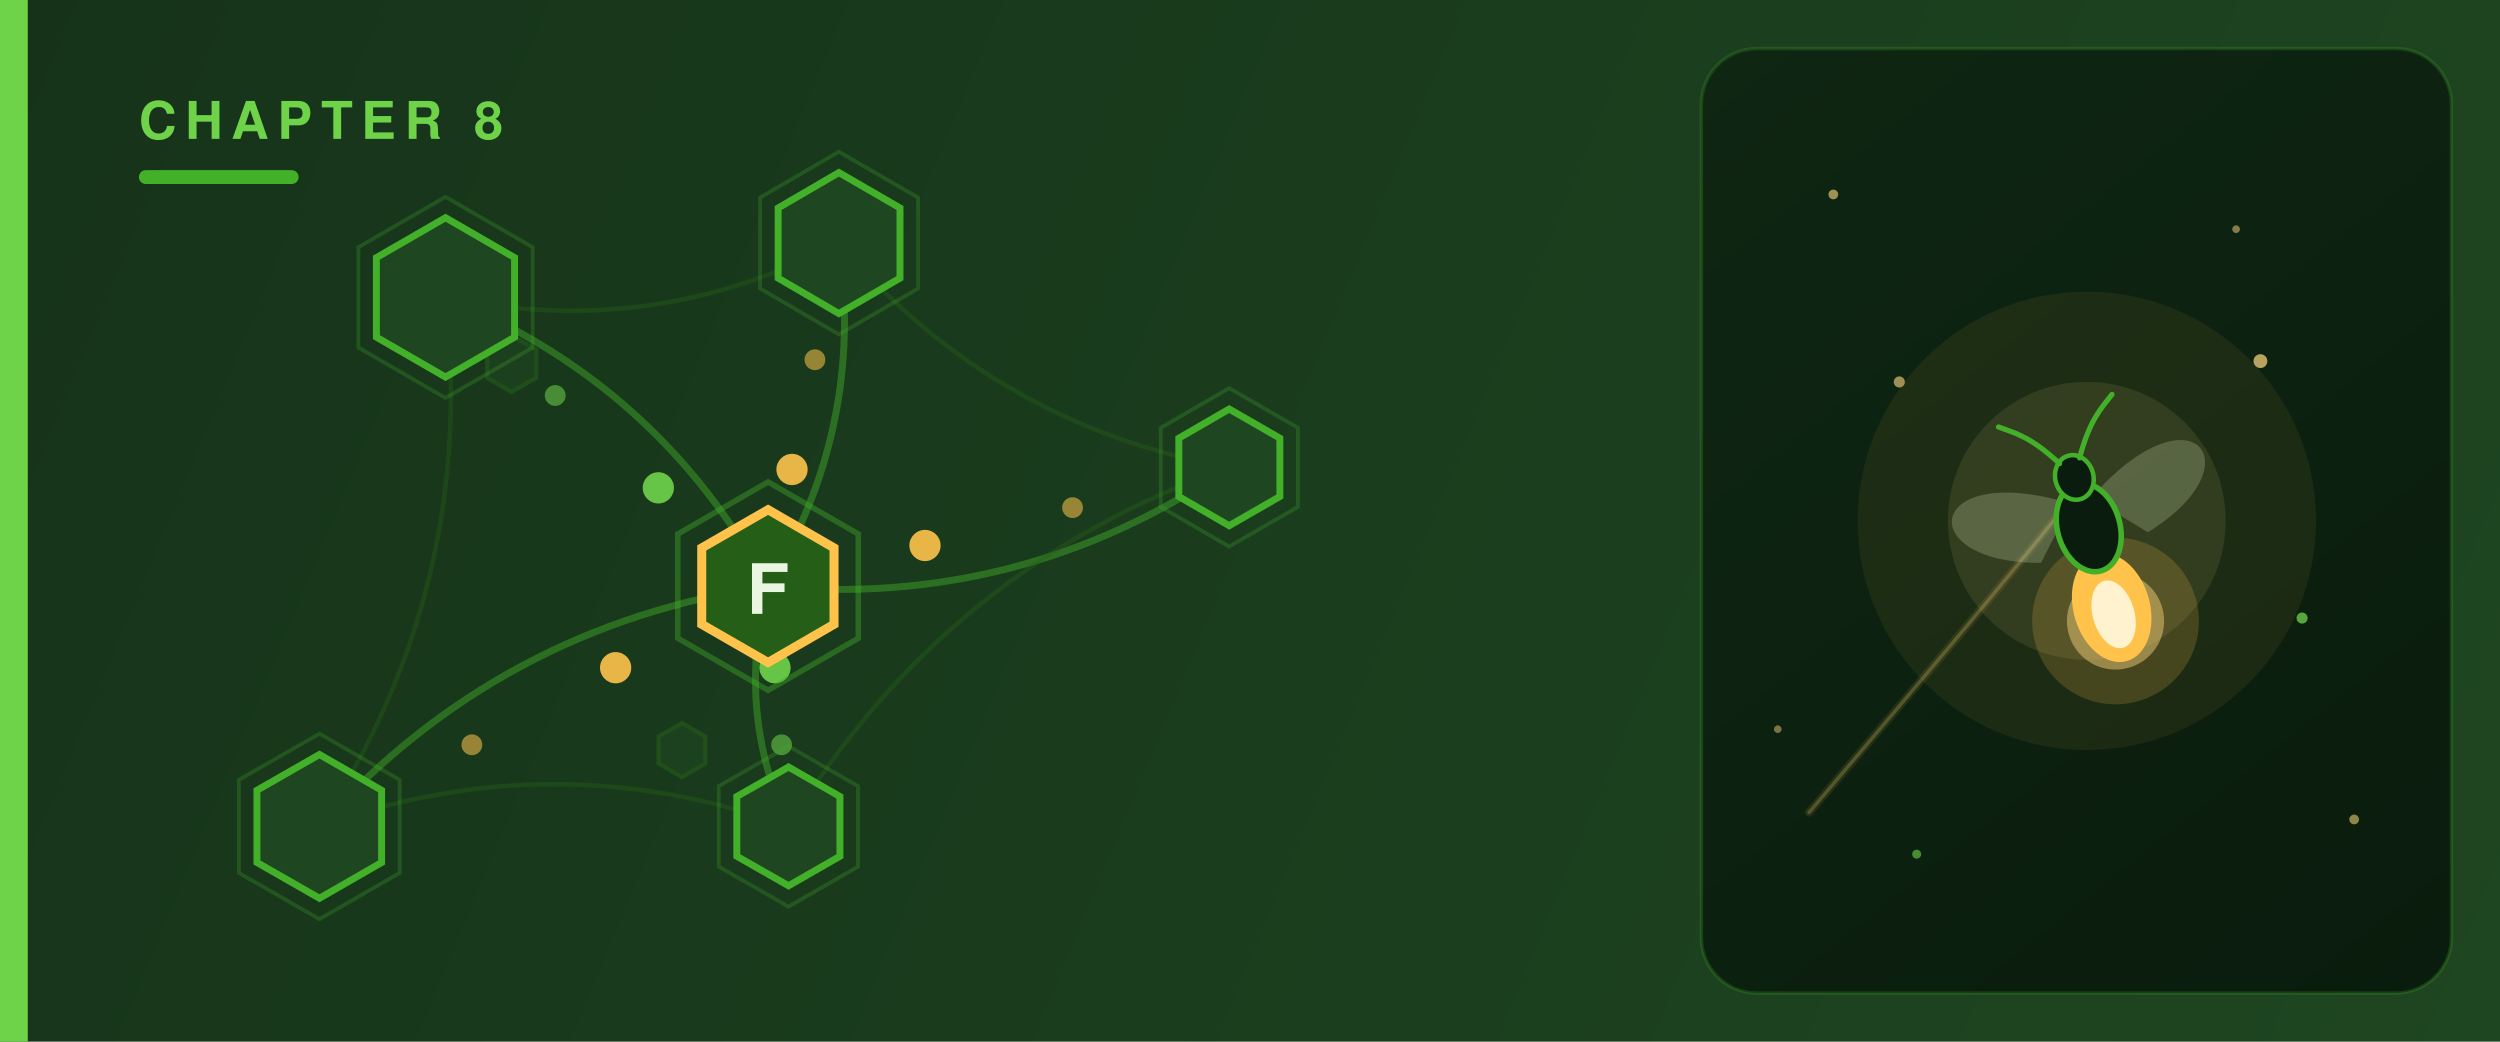
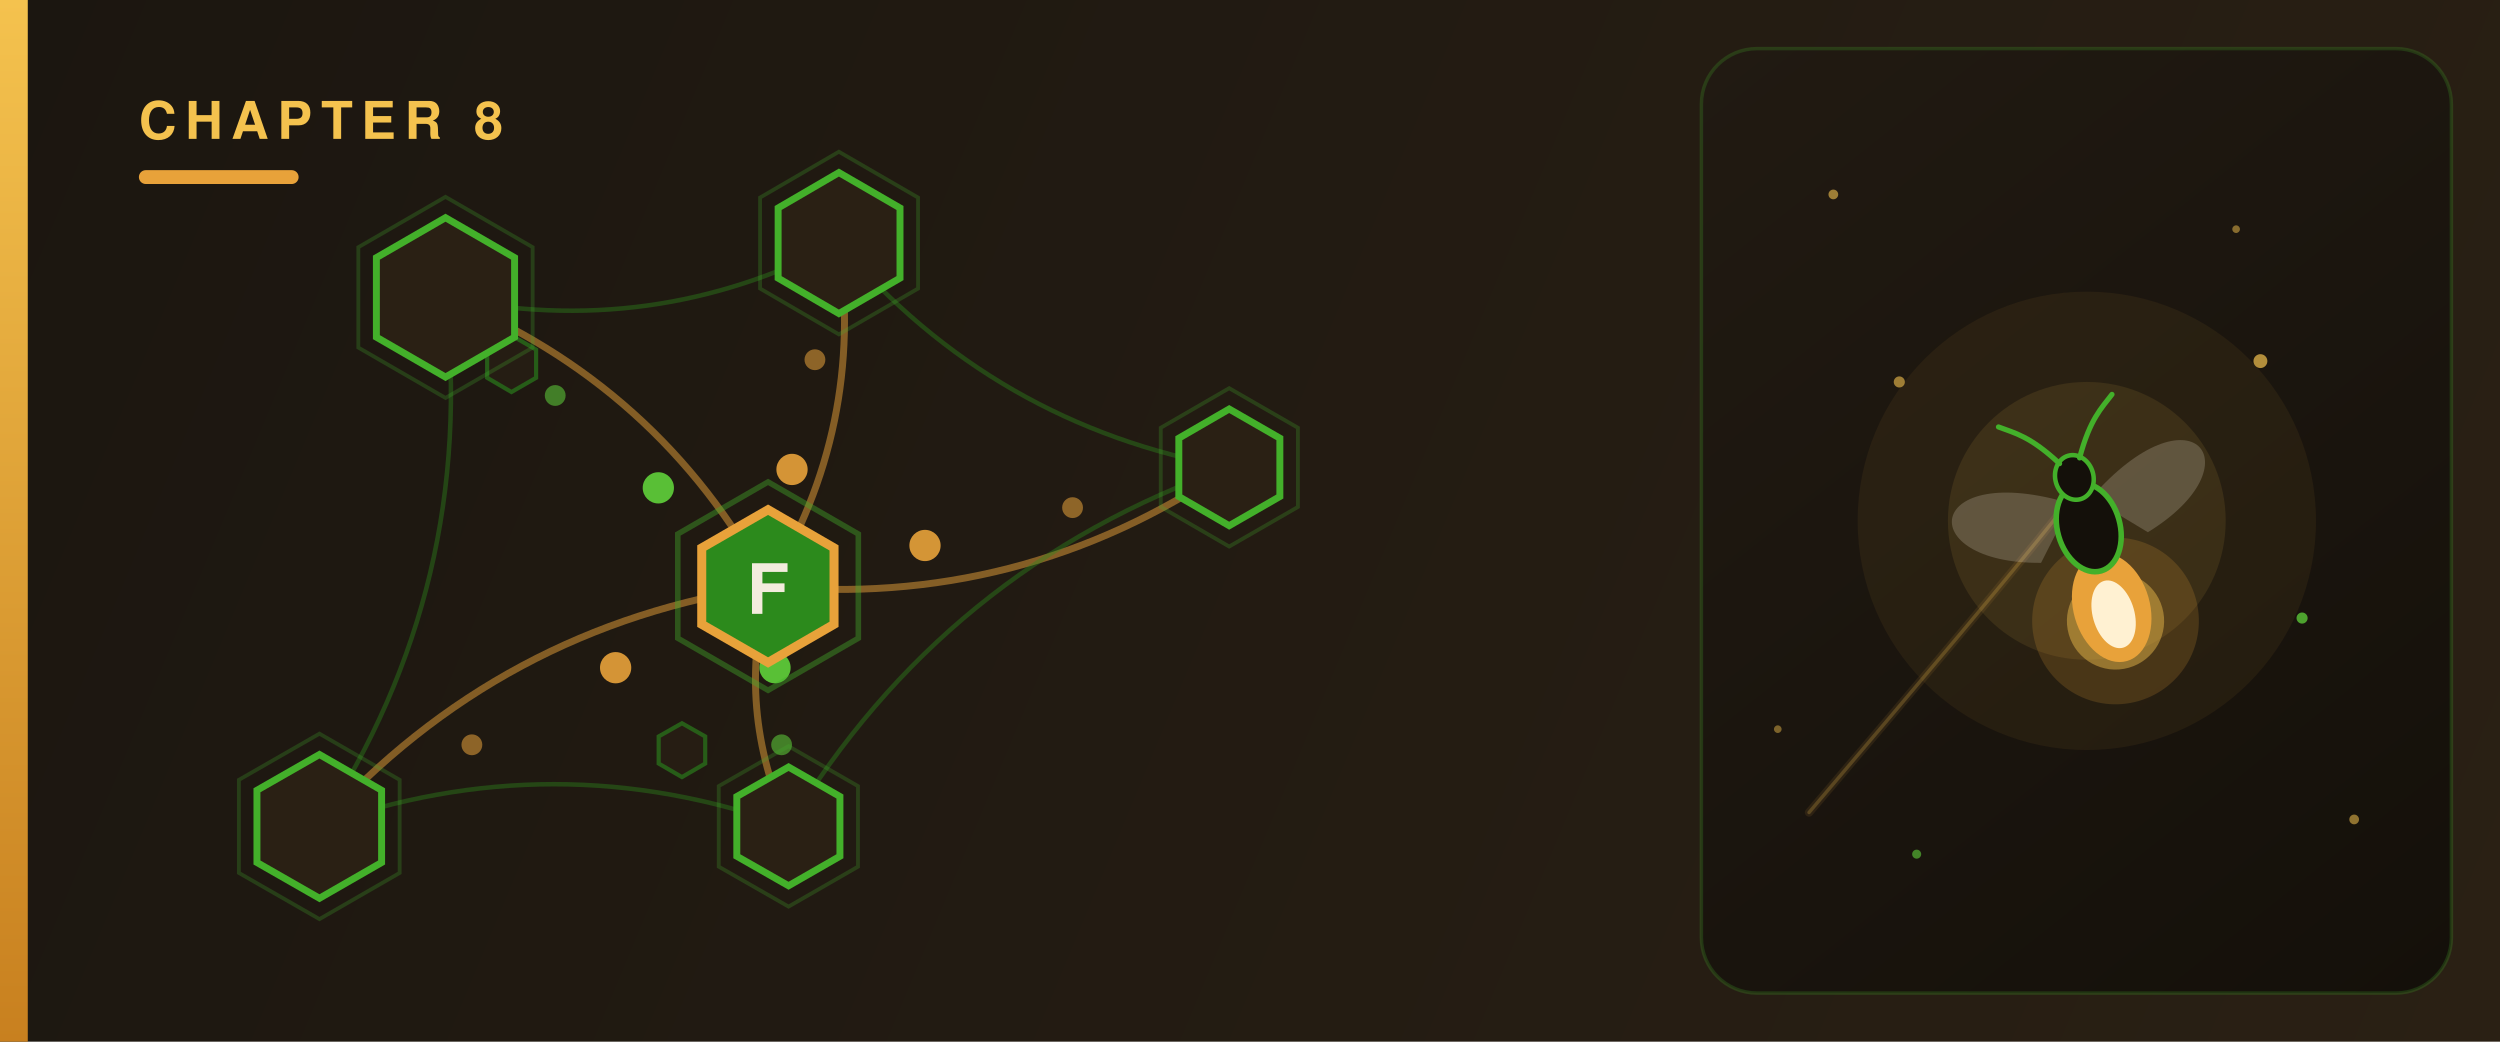
<svg xmlns="http://www.w3.org/2000/svg" viewBox="0 0 720 300" role="img" aria-label="Firefly for Java by Example — opener for chapter 8" font-family="Avenir Next,Avenir,Helvetica Neue,Helvetica,Arial,sans-serif">
  <defs>
    <linearGradient id="fld" x1="0" y1="0" x2="720" y2="300" gradientUnits="userSpaceOnUse">
-       <stop offset="0" stop-color="#16331a" />
-       <stop offset="1" stop-color="#1e4620" />
+       <stop offset="0" stop-color="#1B1610" />
+       <stop offset="1" stop-color="#2A2014" />
    </linearGradient>
    <linearGradient id="pnl" x1="490" y1="14" x2="706" y2="286" gradientUnits="userSpaceOnUse">
-       <stop offset="0" stop-color="#0f2613" />
-       <stop offset="1" stop-color="#0a1c0d" />
+       <stop offset="0" stop-color="#211A12" />
+       <stop offset="1" stop-color="#14100A" />
    </linearGradient>
-     <linearGradient id="grh" x1="0" y1="0" x2="720" y2="0" gradientUnits="userSpaceOnUse">
-       <stop offset="0" stop-color="#6fd34a" />
-       <stop offset="1" stop-color="#43b02a" />
+     <linearGradient id="grh" x1="0" y1="0" x2="0" y2="300" gradientUnits="userSpaceOnUse">
+       <stop offset="0" stop-color="#f4c24e" />
+       <stop offset="1" stop-color="#c8801f" />
    </linearGradient>
  </defs>
  <rect width="720" height="300" fill="url(#fld)" />
  <rect x="0" y="0" width="8" height="300" fill="url(#grh)" />
  <rect x="490" y="14" width="216" height="272" rx="16" fill="url(#pnl)" />
  <rect x="490" y="14" width="216" height="272" rx="16" fill="none" stroke="#43b02a" stroke-width="1" opacity="0.22" />
-   <g fill="#ffd980">
+   <g fill="#f4c24e">
    <circle cx="528" cy="56" r="1.4" opacity="0.6" />
    <circle cx="678" cy="236" r="1.4" opacity="0.55" />
    <circle cx="644" cy="66" r="1.1" opacity="0.5" />
    <circle cx="512" cy="210" r="1.1" opacity="0.45" />
  </g>
-   <circle cx="552" cy="246" r="1.3" fill="#6fd34a" opacity="0.6" />
-   <text x="40" y="40" fill="#6fd34a" font-size="15" font-weight="800" letter-spacing="2.5">CHAPTER 8</text>
-   <rect x="40" y="49" width="46" height="4" rx="2" fill="#43b02a" />
-   <polygon points="122.9,82.7 115.9,86.8 108.8,82.7 108.8,74.6 115.9,70.5 122.9,74.6" fill="#1e4620" stroke="#255e17" stroke-width="1.2" opacity="0.6" />
-   <polygon points="203.1,219.9 196.4,223.8 189.7,219.9 189.7,212.1 196.4,208.3 203.1,212.1" fill="#1e4620" stroke="#255e17" stroke-width="1.2" opacity="0.6" />
-   <polygon points="154.4,108.8 147.3,112.9 140.3,108.8 140.3,100.7 147.3,96.6 154.4,100.7" fill="#1e4620" stroke="#255e17" stroke-width="1.2" opacity="0.6" />
-   <g fill="none" stroke="#43b02a" stroke-width="2" opacity="0.45">
+   <circle cx="552" cy="246" r="1.3" fill="#5fd13a" opacity="0.6" />
+   <text x="40" y="40" fill="#f4c24e" font-size="15" font-weight="800" letter-spacing="2.5">CHAPTER 8</text>
+   <rect x="40" y="49" width="46" height="4" rx="2" fill="#e8a23a" />
+   <polygon points="122.9,82.7 115.9,86.8 108.8,82.7 108.8,74.6 115.9,70.5 122.9,74.6" fill="#2A2014" stroke="#2c8a1c" stroke-width="1.2" opacity="0.6" />
+   <polygon points="203.1,219.9 196.4,223.8 189.7,219.9 189.7,212.1 196.4,208.3 203.1,212.1" fill="#2A2014" stroke="#2c8a1c" stroke-width="1.2" opacity="0.6" />
+   <polygon points="154.4,108.8 147.3,112.9 140.3,108.8 140.3,100.7 147.3,96.6 154.4,100.7" fill="#2A2014" stroke="#2c8a1c" stroke-width="1.2" opacity="0.6" />
+   <g fill="none" stroke="#e8a23a" stroke-width="2" opacity="0.50">
    <path d="M221.2,168.8 Q293.8,175.6 354.0,134.6" />
    <path d="M221.2,168.8 Q211.7,204.4 227.1,238.0" />
    <path d="M221.2,168.8 Q144.1,180.1 92.0,238.0" />
    <path d="M221.2,168.8 Q189.7,110.5 128.3,85.6" />
    <path d="M221.2,168.8 Q249.2,123.1 241.6,70.0" />
  </g>
-   <g fill="none" stroke="#255e17" stroke-width="1.3" opacity="0.4">
+   <g fill="none" stroke="#2c8a1c" stroke-width="1.3" opacity="0.4">
    <path d="M354.0,134.6 Q272.0,163.5 227.1,238.0" />
    <path d="M227.1,238.0 Q159.5,213.7 92.0,238.0" />
    <path d="M92.0,238.0 Q137.6,168.4 128.3,85.6" />
    <path d="M128.3,85.6 Q187.8,98.2 241.6,70.0" />
    <path d="M241.6,70.0 Q286.2,122.5 354.0,134.6" />
  </g>
-   <circle cx="266.4" cy="157.1" r="4.5" fill="#ffc24b" opacity="0.9" />
-   <circle cx="308.9" cy="146.2" r="3.0" fill="#ffc24b" opacity="0.55" />
-   <circle cx="223.2" cy="192.3" r="4.5" fill="#6fd34a" opacity="0.9" />
-   <circle cx="225.1" cy="214.5" r="3.0" fill="#6fd34a" opacity="0.55" />
-   <circle cx="177.3" cy="192.3" r="4.5" fill="#ffc24b" opacity="0.9" />
-   <circle cx="135.9" cy="214.5" r="3.0" fill="#ffc24b" opacity="0.55" />
-   <circle cx="189.6" cy="140.5" r="4.5" fill="#6fd34a" opacity="0.9" />
-   <circle cx="159.9" cy="113.9" r="3.0" fill="#6fd34a" opacity="0.55" />
-   <circle cx="228.1" cy="135.2" r="4.5" fill="#ffc24b" opacity="0.9" />
-   <circle cx="234.7" cy="103.6" r="3.0" fill="#ffc24b" opacity="0.55" />
+   <circle cx="266.4" cy="157.1" r="4.5" fill="#e8a23a" opacity="0.9" />
+   <circle cx="308.9" cy="146.2" r="3.0" fill="#e8a23a" opacity="0.55" />
+   <circle cx="223.2" cy="192.3" r="4.5" fill="#5fd13a" opacity="0.9" />
+   <circle cx="225.1" cy="214.5" r="3.0" fill="#5fd13a" opacity="0.55" />
+   <circle cx="177.3" cy="192.3" r="4.5" fill="#e8a23a" opacity="0.9" />
+   <circle cx="135.9" cy="214.5" r="3.0" fill="#e8a23a" opacity="0.55" />
+   <circle cx="189.6" cy="140.5" r="4.5" fill="#5fd13a" opacity="0.9" />
+   <circle cx="159.9" cy="113.9" r="3.0" fill="#5fd13a" opacity="0.55" />
+   <circle cx="228.1" cy="135.2" r="4.5" fill="#e8a23a" opacity="0.9" />
+   <circle cx="234.7" cy="103.6" r="3.0" fill="#e8a23a" opacity="0.55" />
  <polygon points="373.8,146.0 354.0,157.4 334.3,146.0 334.3,123.2 354.0,111.8 373.8,123.2" fill="none" stroke="#43b02a" stroke-width="1.1" opacity="0.25" />
-   <polygon points="368.6,143.0 354.0,151.4 339.5,143.0 339.5,126.2 354.0,117.8 368.6,126.2" fill="#1e4620" stroke="#43b02a" stroke-width="2.0" />
+   <polygon points="368.6,143.0 354.0,151.4 339.5,143.0 339.5,126.2 354.0,117.8 368.6,126.2" fill="#2A2014" stroke="#43b02a" stroke-width="2.0" />
  <polygon points="247.1,249.6 227.1,261.1 207.0,249.6 207.0,226.4 227.1,214.9 247.1,226.4" fill="none" stroke="#43b02a" stroke-width="1.1" opacity="0.25" />
-   <polygon points="241.9,246.6 227.1,255.1 212.2,246.6 212.2,229.4 227.1,220.9 241.9,229.4" fill="#1e4620" stroke="#43b02a" stroke-width="2.0" />
+   <polygon points="241.9,246.6 227.1,255.1 212.2,246.6 212.2,229.4 227.1,220.9 241.9,229.4" fill="#2A2014" stroke="#43b02a" stroke-width="2.0" />
  <polygon points="115.1,251.4 92.0,264.7 68.8,251.4 68.8,224.6 92.0,211.3 115.1,224.6" fill="none" stroke="#43b02a" stroke-width="1.1" opacity="0.25" />
-   <polygon points="109.9,248.4 92.0,258.7 74.0,248.4 74.0,227.6 92.0,217.3 109.9,227.6" fill="#1e4620" stroke="#43b02a" stroke-width="2.0" />
+   <polygon points="109.9,248.4 92.0,258.7 74.0,248.4 74.0,227.6 92.0,217.3 109.9,227.6" fill="#2A2014" stroke="#43b02a" stroke-width="2.0" />
  <polygon points="153.4,100.1 128.3,114.6 103.2,100.1 103.2,71.2 128.3,56.7 153.4,71.2" fill="none" stroke="#43b02a" stroke-width="1.1" opacity="0.25" />
-   <polygon points="148.2,97.1 128.3,108.6 108.4,97.1 108.4,74.2 128.3,62.7 148.2,74.2" fill="#1e4620" stroke="#43b02a" stroke-width="2.0" />
+   <polygon points="148.2,97.1 128.3,108.6 108.4,97.1 108.4,74.2 128.3,62.7 148.2,74.2" fill="#2A2014" stroke="#43b02a" stroke-width="2.0" />
  <polygon points="264.4,83.1 241.6,96.3 218.9,83.1 218.9,56.9 241.6,43.7 264.4,56.9" fill="none" stroke="#43b02a" stroke-width="1.1" opacity="0.25" />
-   <polygon points="259.2,80.1 241.6,90.3 224.1,80.1 224.1,59.9 241.6,49.7 259.2,59.9" fill="#1e4620" stroke="#43b02a" stroke-width="2.0" />
+   <polygon points="259.2,80.1 241.6,90.3 224.1,80.1 224.1,59.9 241.6,49.7 259.2,59.9" fill="#2A2014" stroke="#43b02a" stroke-width="2.0" />
  <polygon points="247.2,183.8 221.2,198.8 195.2,183.8 195.2,153.8 221.2,138.8 247.2,153.8" fill="none" stroke="#43b02a" stroke-width="1.6" opacity="0.4" />
-   <polygon points="240.2,179.8 221.2,190.8 202.1,179.8 202.1,157.8 221.2,146.8 240.2,157.8" fill="#255e17" stroke="#ffc24b" stroke-width="2.6" />
-   <text x="221.2" y="169.8" text-anchor="middle" dominant-baseline="middle" fill="#eaf6df" font-size="20" font-weight="800" letter-spacing="-1">F</text>
+   <polygon points="240.2,179.8 221.2,190.8 202.1,179.8 202.1,157.8 221.2,146.8 240.2,157.8" fill="#2c8a1c" stroke="#e8a23a" stroke-width="2.6" />
+   <text x="221.2" y="169.8" text-anchor="middle" dominant-baseline="middle" fill="#f3ecdd" font-size="20" font-weight="800" letter-spacing="-1">F</text>
  <g transform="translate(601,150)">
-     <circle r="66" fill="#ffc24b" opacity="0.07" />
-     <circle r="40" fill="#ffd980" opacity="0.10" />
-     <path d="M-80,84 C-46,44 -24,18 -8,-2" fill="none" stroke="#ffc24b" stroke-width="2.4" opacity="0.10" stroke-linecap="round" />
-     <path d="M-80,84 C-46,44 -24,18 -8,-2" fill="none" stroke="#ffd980" stroke-width="1" opacity="0.22" stroke-linecap="round" />
+     <circle r="66" fill="#e8a23a" opacity="0.07" />
+     <circle r="40" fill="#f4c24e" opacity="0.10" />
+     <path d="M-80,84 C-46,44 -24,18 -8,-2" fill="none" stroke="#e8a23a" stroke-width="2.4" opacity="0.10" stroke-linecap="round" />
+     <path d="M-80,84 C-46,44 -24,18 -8,-2" fill="none" stroke="#f4c24e" stroke-width="1" opacity="0.22" stroke-linecap="round" />
    <g transform="rotate(-16)">
-       <circle cx="0" cy="30" r="24" fill="#ffc24b" opacity="0.18" />
-       <circle cx="0" cy="30" r="14" fill="#ffd980" opacity="0.45" />
-       <path d="M-3,-6 C-40,-30 -52,-2 -16,8 Z" fill="#ddf0c4" opacity="0.22" />
-       <path d="M3,-6 C40,-30 52,-2 16,8 Z" fill="#ddf0c4" opacity="0.22" />
-       <ellipse cx="0" cy="26" rx="11" ry="16" fill="#ffc24b" />
-       <ellipse cx="0" cy="28" rx="6" ry="10" fill="#fff2cf" />
-       <ellipse cx="0" cy="2" rx="9" ry="13" fill="#0a1c0d" stroke="#43b02a" stroke-width="1.6" />
-       <ellipse cx="0" cy="-13" rx="5.5" ry="6.5" fill="#0a1c0d" stroke="#43b02a" stroke-width="1.3" />
+       <circle cx="0" cy="30" r="24" fill="#e8a23a" opacity="0.18" />
+       <circle cx="0" cy="30" r="14" fill="#f4c24e" opacity="0.45" />
+       <path d="M-3,-6 C-40,-30 -52,-2 -16,8 Z" fill="#f3ecdd" opacity="0.20" />
+       <path d="M3,-6 C40,-30 52,-2 16,8 Z" fill="#f3ecdd" opacity="0.20" />
+       <ellipse cx="0" cy="26" rx="11" ry="16" fill="#e8a23a" />
+       <ellipse cx="0" cy="28" rx="6" ry="10" fill="#fff1d2" />
+       <ellipse cx="0" cy="2" rx="9" ry="13" fill="#14100A" stroke="#43b02a" stroke-width="1.6" />
+       <ellipse cx="0" cy="-13" rx="5.5" ry="6.5" fill="#14100A" stroke="#43b02a" stroke-width="1.3" />
      <path d="M-3,-18 C-9,-28 -13,-30 -17,-33" fill="none" stroke="#43b02a" stroke-width="1.5" stroke-linecap="round" />
      <path d="M3,-18 C9,-28 13,-30 17,-33" fill="none" stroke="#43b02a" stroke-width="1.5" stroke-linecap="round" />
    </g>
-     <circle cx="50" cy="-46" r="2" fill="#ffd980" opacity="0.7" />
-     <circle cx="62" cy="28" r="1.6" fill="#6fd34a" opacity="0.75" />
-     <circle cx="-54" cy="-40" r="1.6" fill="#ffd980" opacity="0.6" />
+     <circle cx="50" cy="-46" r="2" fill="#f4c24e" opacity="0.7" />
+     <circle cx="62" cy="28" r="1.6" fill="#5fd13a" opacity="0.75" />
+     <circle cx="-54" cy="-40" r="1.6" fill="#f4c24e" opacity="0.6" />
  </g>
</svg>
